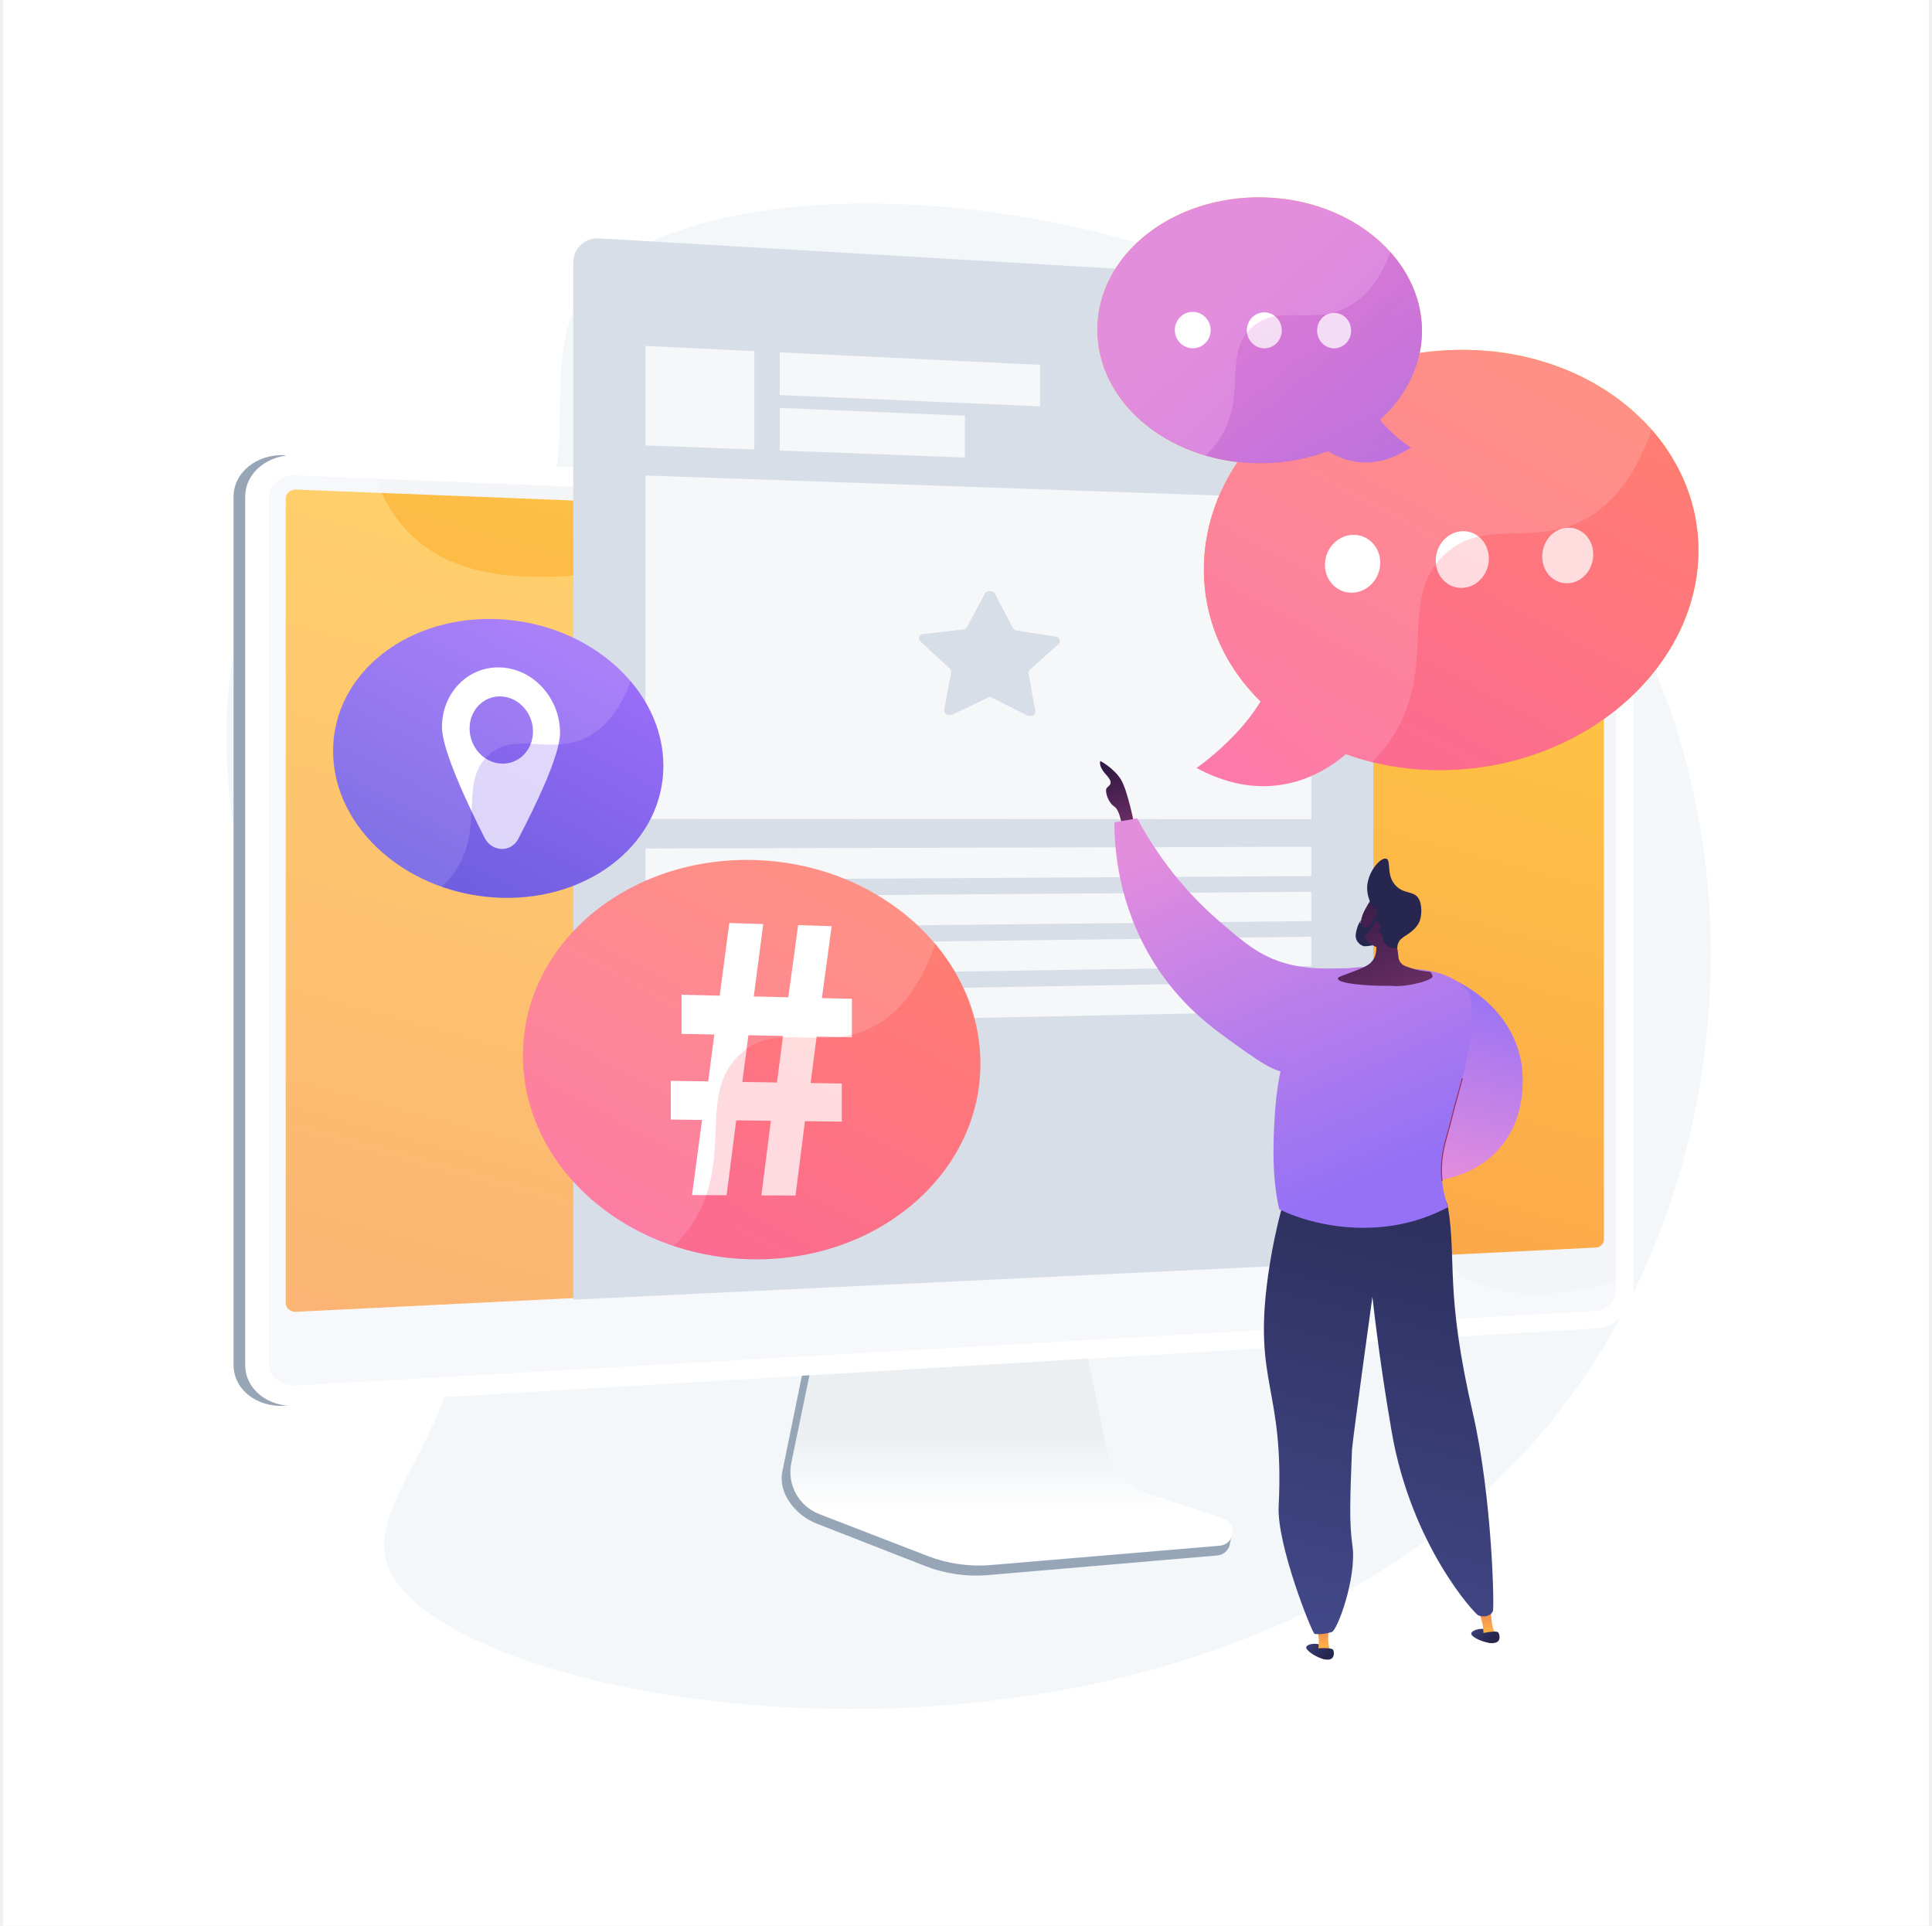
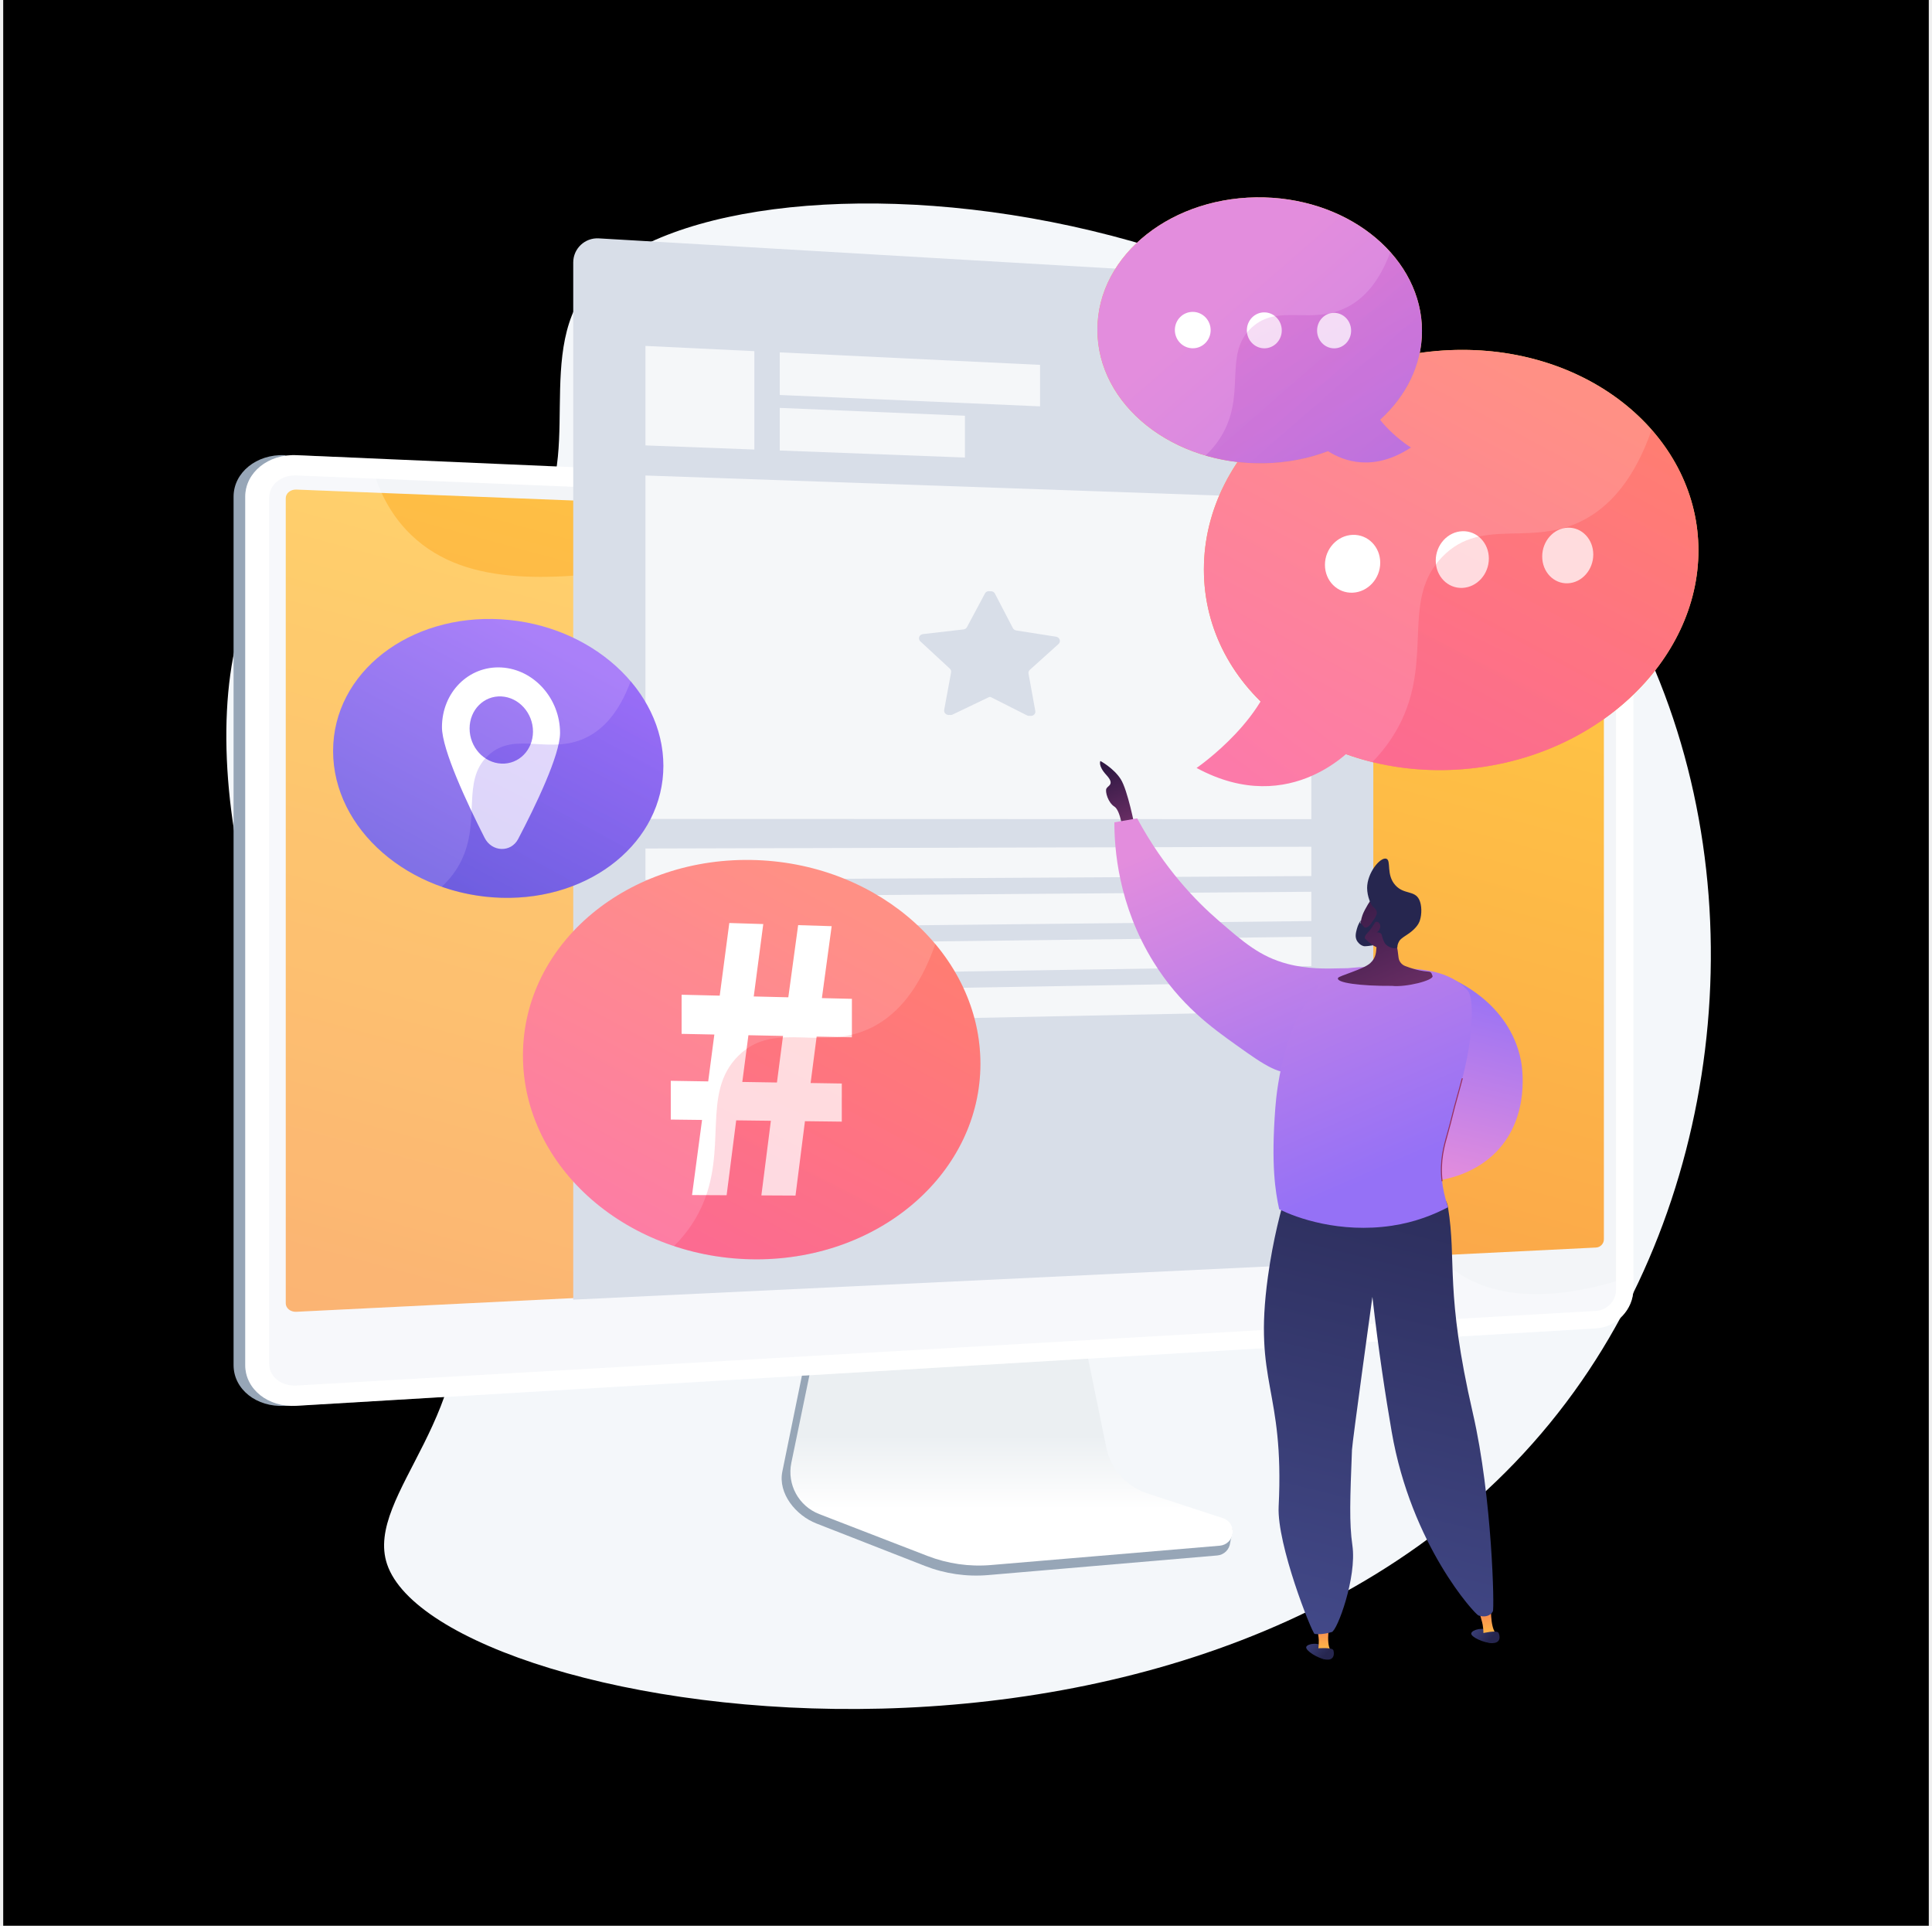
<svg xmlns="http://www.w3.org/2000/svg" width="301" height="300" viewBox="0 0 301 300" fill="none">
  <g clip-path="url(#clip0_1264_19996)">
-     <path d="M300.5 0H0.5V300H300.5V0Z" fill="white" />
+     <path d="M300.5 0H0.5V300H300.5V0Z" fill="currentColor" />
    <path d="M90.861 45.794C83.094 57.118 92.201 75.476 80.675 83.992C69.456 92.282 55.672 78.694 45.098 85.829C29.412 96.415 32.276 144.853 55.21 174.948C62.107 183.999 67.87 187.521 70.422 197.756C75.903 219.735 56.641 232.81 60.307 243.68C68.56 268.157 195.488 288.696 246.418 215.136C270.203 180.781 273.763 131.171 252.511 93.492C214.108 25.407 108.291 20.387 90.861 45.794Z" fill="#F4F7FA" />
    <path d="M178.301 234.045C175.059 232.97 172.635 230.217 171.951 226.835L167.231 203.474L126.855 204.907L121.886 229.244C121.19 232.652 123.976 236.072 127.184 237.327L144.077 243.936C147.219 245.166 150.596 245.656 153.953 245.368L189.653 242.314C190.697 242.225 191.534 241.405 191.655 240.353C191.776 239.3 192.507 238.118 191.513 237.788L178.302 234.045H178.301Z" fill="#97A6B7" />
    <path d="M178.702 232.625C175.462 231.562 173.04 228.845 172.358 225.505L167.643 202.438L128.251 203.856L123.287 227.886C122.591 231.252 124.431 234.627 127.636 235.867L144.512 242.393C147.651 243.607 151.025 244.09 154.378 243.806L190.043 240.791C191.085 240.703 191.922 239.893 192.043 238.854C192.164 237.815 191.537 236.834 190.543 236.508L178.703 232.626L178.702 232.625Z" fill="url(#paint0_linear_1264_19996)" />
    <path d="M44.351 219.001C39.972 219.262 36.39 216.421 36.39 212.668V77.37C36.39 73.616 39.972 70.718 44.351 70.907L50.288 74.892L246.841 79.68C250.055 79.819 252.658 82.53 252.658 85.722V200.791C252.658 203.984 250.055 206.736 246.841 206.928L44.351 218.999V219.001Z" fill="#97A6B7" />
    <path d="M46.171 219.001C41.792 219.262 38.21 216.421 38.21 212.668V77.37C38.21 73.616 41.792 70.718 46.171 70.907L248.661 79.68C251.876 79.819 254.479 82.53 254.479 85.722V200.791C254.479 203.984 251.876 206.736 248.661 206.928L46.171 218.999V219.001Z" fill="white" />
    <g style="mix-blend-mode:multiply" opacity="0.3">
      <path d="M248.661 82.389L46.171 74.059C43.83 73.963 41.928 75.51 41.928 77.513V212.463C41.928 214.468 43.831 215.983 46.171 215.849L248.661 204.221C250.385 204.122 251.778 202.653 251.778 200.94V85.619C251.778 83.906 250.385 82.461 248.661 82.389Z" fill="#D8DEE8" />
    </g>
    <path d="M46.171 204.355C45.26 204.4 44.517 203.802 44.517 203.022V77.614C44.517 76.834 45.26 76.229 46.171 76.265L248.661 84.284C249.333 84.311 249.88 84.876 249.88 85.544V193.071C249.88 193.74 249.333 194.311 248.661 194.344L46.171 204.354V204.355Z" fill="url(#paint1_linear_1264_19996)" />
    <g style="mix-blend-mode:soft-light" opacity="0.6">
      <path d="M227.522 198.555C210.487 188.017 222.386 158.055 203.255 143.001C183.967 127.824 156.827 146.439 143.316 130.721C133.256 119.018 145.027 104.887 135.422 93.881C120.358 76.621 81.796 100.359 64.08 83.355C61.564 80.941 59.026 77.279 57.582 71.402L46.172 70.908C41.793 70.718 38.211 73.617 38.211 77.372V212.668C38.211 216.422 41.793 219.263 46.172 219.002L248.662 206.93C251.877 206.739 254.48 203.986 254.48 200.794V198.748C241.035 203.31 232.815 201.83 227.523 198.556L227.522 198.555Z" fill="white" />
    </g>
    <path d="M213.959 196.507L89.308 202.462V40.886C89.308 38.724 91.128 37.007 93.287 37.133L210.42 43.994C212.408 44.111 213.959 45.756 213.959 47.747V196.507Z" fill="#D8DEE8" />
    <g opacity="0.75">
      <path d="M117.526 70.03L100.56 69.386V53.889L117.526 54.703V70.03Z" fill="white" />
      <path d="M162.037 63.303L121.483 61.532V54.894L162.037 56.841V63.303Z" fill="white" />
      <path d="M150.333 71.276L121.483 70.18V63.542L150.333 64.763V71.276Z" fill="white" />
      <path d="M204.303 136.473L100.56 137.076V132.184L204.303 131.909V136.473Z" fill="white" />
      <path d="M204.303 143.484L100.56 144.591V139.699L204.303 138.92V143.484Z" fill="white" />
      <path d="M204.303 150.494L100.56 152.106V147.213L204.303 145.93V150.494Z" fill="white" />
      <path d="M204.303 157.505L100.56 159.621V154.729L204.303 152.94V157.505Z" fill="white" />
      <path d="M100.56 74.076V127.577L204.303 127.612V77.702L100.56 74.076ZM164.919 100.322L160.442 104.351C160.275 104.501 160.199 104.719 160.239 104.935L161.298 110.757C161.385 111.234 160.928 111.606 160.464 111.509C160.315 111.536 160.153 111.518 159.999 111.441L154.425 108.625C154.364 108.594 154.299 108.573 154.233 108.56C154.166 108.571 154.102 108.59 154.04 108.619L148.421 111.31C148.264 111.386 148.1 111.399 147.949 111.369C147.477 111.455 147.011 111.07 147.1 110.59L148.178 104.747C148.217 104.531 148.14 104.308 147.971 104.152L143.392 99.918C142.964 99.522 143.2 98.85 143.792 98.782L150.11 98.051C150.343 98.025 150.544 97.892 150.649 97.697L153.456 92.445C153.61 92.156 153.937 92.046 154.233 92.106C154.529 92.059 154.856 92.186 155.011 92.482L157.8 97.843C157.904 98.041 158.103 98.181 158.333 98.217L164.53 99.187C165.105 99.276 165.335 99.948 164.919 100.322Z" fill="white" />
    </g>
    <path d="M51.896 116.99C51.896 129.203 63.762 139.446 78.118 139.858C92.172 140.263 103.351 131.057 103.351 119.305C103.351 107.553 92.173 97.341 78.118 96.481C63.762 95.602 51.896 104.776 51.896 116.99Z" fill="url(#paint2_linear_1264_19996)" />
    <path d="M68.856 113.278C68.856 116.789 72.762 125.114 75.497 130.513C76.63 132.75 79.603 132.851 80.729 130.699C83.433 125.537 87.254 117.63 87.254 114.167C87.254 108.822 83.18 104.262 78.118 103.98C73.018 103.696 68.856 107.858 68.856 113.278H68.856ZM73.162 113.485C73.162 110.585 75.385 108.35 78.118 108.492C80.84 108.634 83.039 111.083 83.039 113.962C83.039 116.842 80.84 119.078 78.118 118.957C75.385 118.836 73.162 116.386 73.162 113.485Z" fill="white" />
    <g style="mix-blend-mode:multiply" opacity="0.3">
      <path d="M71.845 134.128C74.97 127.81 71.811 121.676 76.032 117.708C80.293 113.702 85.79 117.855 91.656 114.733C93.909 113.533 96.406 111.157 98.256 106.116C101.457 109.877 103.351 114.451 103.351 119.306C103.351 131.058 92.173 140.264 78.118 139.859C74.856 139.766 71.721 139.163 68.822 138.143C70.254 136.814 71.199 135.435 71.845 134.129V134.128Z" fill="url(#paint3_linear_1264_19996)" />
    </g>
    <path d="M81.473 164.43C81.473 181.99 97.98 196.207 117.894 196.183C137.329 196.159 152.746 182.518 152.746 165.714C152.746 148.91 137.329 134.714 117.894 133.99C97.98 133.249 81.473 146.87 81.473 164.43Z" fill="url(#paint4_linear_1264_19996)" />
    <path d="M107.817 186.169L109.377 174.467L104.505 174.408V168.371L110.336 168.463L111.293 161.161L106.192 161.057V154.961L112.131 155.104L113.623 143.787L118.915 143.952L117.432 155.232L122.817 155.361L124.349 144.12L129.571 144.282L128.049 155.487L132.723 155.6V161.597L127.229 161.485L126.29 168.717L131.149 168.793V174.731L125.408 174.662L123.937 186.249L118.619 186.222L120.1 174.597L114.696 174.531L113.205 186.196L107.816 186.169H107.817ZM121.046 168.634L121.991 161.379L116.601 161.269L115.649 168.548L121.046 168.634Z" fill="white" />
    <g style="mix-blend-mode:multiply" opacity="0.3">
      <path d="M109.199 188.23C113.53 179.038 109.151 170.366 115.003 164.506C120.904 158.597 128.509 164.333 136.615 159.631C139.727 157.826 143.172 154.33 145.724 147.047C150.136 152.307 152.746 158.773 152.746 165.714C152.746 182.519 137.329 196.159 117.894 196.183C113.374 196.188 109.028 195.458 105.006 194.117C106.992 192.149 108.303 190.13 109.199 188.23H109.199Z" fill="url(#paint5_linear_1264_19996)" />
    </g>
    <path d="M187.564 88.719C187.564 107.619 206.061 121.513 227.841 119.833C248.552 118.235 264.611 103.009 264.611 85.754C264.611 68.5 248.552 54.509 227.841 54.505C206.061 54.501 187.564 69.818 187.564 88.718V88.719Z" fill="url(#paint6_linear_1264_19996)" />
    <path d="M187.564 88.719C187.564 107.619 206.061 121.513 227.841 119.833C248.552 118.235 264.611 103.009 264.611 85.754C264.611 68.5 248.552 54.509 227.841 54.505C206.061 54.501 187.564 69.818 187.564 88.718V88.719Z" fill="url(#paint7_linear_1264_19996)" />
    <path d="M211.194 116.018C211.194 116.018 201.329 127.704 186.424 119.633C186.424 119.633 198.427 111.427 198.95 101.757L211.194 116.018Z" fill="url(#paint8_linear_1264_19996)" />
    <path d="M240.271 86.691C240.271 89.093 242.065 90.962 244.268 90.866C246.46 90.771 248.227 88.764 248.227 86.384C248.227 84.004 246.46 82.134 244.268 82.207C242.065 82.28 240.271 84.287 240.271 86.691Z" fill="white" />
    <path d="M206.422 87.992C206.422 90.492 208.365 92.435 210.75 92.33C213.122 92.227 215.035 90.137 215.035 87.661C215.035 85.185 213.122 83.242 210.75 83.321C208.365 83.4 206.422 85.492 206.422 87.992Z" fill="white" />
    <path d="M223.684 87.328C223.684 89.779 225.55 91.684 227.841 91.584C230.12 91.485 231.958 89.437 231.958 87.011C231.958 84.584 230.12 82.677 227.841 82.753C225.55 82.829 223.684 84.878 223.684 87.328Z" fill="white" />
    <g style="mix-blend-mode:multiply" opacity="0.3">
      <path d="M218.403 112.148C223.119 102.131 218.352 93.279 224.716 86.734C231.085 80.184 239.22 85.746 247.801 80.391C251.071 78.35 254.678 74.552 257.337 66.91C261.916 72.116 264.612 78.627 264.612 85.754C264.612 103.009 248.553 118.235 227.842 119.833C222.95 120.211 218.217 119.799 213.812 118.712C215.99 116.467 217.425 114.227 218.403 112.149V112.148Z" fill="url(#paint9_linear_1264_19996)" />
    </g>
    <path d="M170.971 51.366C170.971 63.142 182.807 72.453 196.985 72.17C210.719 71.896 221.54 62.668 221.54 51.552C221.54 40.435 210.719 31.128 196.985 30.753C182.807 30.366 170.971 39.589 170.971 51.367V51.366Z" fill="url(#paint10_linear_1264_19996)" />
    <path d="M215.013 65.4C219.078 61.724 221.54 56.853 221.54 51.552C221.54 40.435 210.719 31.128 196.985 30.753C182.807 30.366 170.971 39.589 170.971 51.367C170.971 63.144 182.807 72.454 196.985 72.171C200.533 72.1 203.885 71.43 206.907 70.287C209.301 71.821 213.947 73.569 219.815 69.717C219.815 69.717 217.121 68.055 215.013 65.401V65.4Z" fill="url(#paint11_linear_1264_19996)" />
    <path d="M205.198 51.492C205.198 53.023 206.391 54.265 207.857 54.266C209.319 54.266 210.501 53.033 210.501 51.511C210.501 49.989 209.319 48.747 207.857 48.737C206.391 48.727 205.198 49.96 205.198 51.492Z" fill="white" />
    <path d="M183.039 51.41C183.039 52.981 184.293 54.255 185.836 54.256C187.373 54.256 188.616 52.992 188.616 51.431C188.616 49.869 187.374 48.596 185.836 48.585C184.293 48.575 183.039 49.839 183.039 51.41V51.41Z" fill="white" />
    <path d="M194.258 51.451C194.258 53.002 195.481 54.261 196.985 54.261C198.485 54.261 199.696 53.012 199.696 51.471C199.696 49.93 198.485 48.671 196.985 48.662C195.481 48.651 194.258 49.901 194.258 51.451Z" fill="white" />
    <path style="mix-blend-mode:multiply" opacity="0.3" d="M215.013 65.4C219.078 61.724 221.54 56.853 221.54 51.551C221.54 46.96 219.713 42.701 216.62 39.252C214.829 44.096 212.407 46.443 210.216 47.666C204.499 50.861 199.119 47.114 194.934 51.102C190.774 55.065 193.888 60.801 190.808 66.982C190.171 68.261 189.236 69.625 187.821 70.964C190.686 71.806 193.777 72.234 196.985 72.17C200.533 72.099 203.885 71.429 206.907 70.286C209.301 71.82 213.947 73.568 219.815 69.716C219.815 69.716 217.121 68.054 215.013 65.4Z" fill="url(#paint12_linear_1264_19996)" />
    <path d="M176.802 128.837C176.802 128.837 175.7 123.08 174.597 121.365C173.495 119.65 171.438 118.548 171.438 118.548C171.438 118.548 171.009 119.253 172.374 120.738C173.739 122.222 172.601 122.369 172.374 122.847C172.147 123.325 172.637 125.039 173.617 125.652C174.597 126.265 174.964 129.603 174.964 129.603L176.801 128.837H176.802Z" fill="url(#paint13_linear_1264_19996)" />
    <path d="M173.617 128.102C174.801 127.898 175.985 127.694 177.169 127.49C181.407 135.346 186.372 140.396 189.752 143.327C193.747 146.792 196.326 149.028 200.564 150.15C206.824 151.807 212.232 149.862 212.935 151.62C213.278 152.48 212.087 153.41 210.179 155.693C204.624 162.34 205.149 165.914 202.095 166.901C199.572 167.716 197.032 165.963 192.725 162.889C188.806 160.094 183.893 156.588 179.742 149.906C174.173 140.942 173.615 132.123 173.617 128.103V128.102Z" fill="url(#paint14_linear_1264_19996)" />
    <path d="M225.797 152.334C226.373 152.552 235.152 156.043 236.956 165.206C237.101 165.946 238.512 173.818 233.173 179.379C227.187 185.615 215.659 185.461 211.084 180.248C210.016 179.032 209.454 177.684 209.138 176.552L210.344 173.349C211.815 171.574 213.818 171.152 214.888 170.889C217.525 170.239 219.515 171.414 221.026 170.142C221.861 169.438 222.028 168.426 222.176 167.521C222.681 164.44 220.942 162.543 220.815 160.643C220.72 159.223 220.223 156.111 222.077 154.081C223.251 152.797 224.877 152.446 225.796 152.334H225.797Z" fill="url(#paint15_linear_1264_19996)" />
    <path d="M229.217 254.451C229.32 253.887 231.141 253.376 232.043 254.132C232.491 254.507 232.799 255.267 232.541 255.611C232.446 255.735 232.833 255.955 232.462 255.96C231.236 255.974 229.115 255.011 229.217 254.451Z" fill="url(#paint16_linear_1264_19996)" />
    <path d="M231.126 254.657L233 254.392C232.132 253.347 232.292 250.019 232.292 250.019L230.3 250.464C230.3 250.464 230.527 251.378 230.913 252.725C231.046 253.186 231.104 253.908 231.126 254.657H231.126Z" fill="url(#paint17_linear_1264_19996)" />
    <path d="M230.961 254.425C230.961 254.425 233.216 253.905 233.46 254.353C233.704 254.801 233.894 255.999 232.462 255.96C231.031 255.921 230.834 254.805 230.961 254.425Z" fill="url(#paint18_linear_1264_19996)" />
    <path d="M203.511 256.566C203.691 256.022 205.567 255.772 206.354 256.646C206.745 257.08 206.944 257.876 206.64 258.18C206.529 258.29 206.881 258.562 206.513 258.514C205.296 258.357 203.332 257.107 203.512 256.566H203.511Z" fill="url(#paint19_linear_1264_19996)" />
    <path d="M205.373 257.037H207.266C206.552 255.881 207.177 252.608 207.177 252.608L205.142 252.77C205.142 252.77 205.239 253.707 205.433 255.095C205.499 255.57 205.457 256.293 205.373 257.038V257.037Z" fill="url(#paint20_linear_1264_19996)" />
    <path d="M200.469 185.485C199.592 188.379 198.341 193.052 197.535 198.912C195.237 215.63 200.122 216.164 199.21 234.689C198.919 240.603 204.333 254.239 204.811 254.539C205.042 254.562 205.292 254.577 205.559 254.569C206.03 254.554 206.695 254.482 207.466 254.251C208.324 254.103 211.416 245.728 210.699 240.748C210.192 237.224 210.339 233.442 210.633 225.877C210.68 224.651 213.816 202.029 213.816 202.029C214.77 210.402 215.868 217.517 216.819 223.033C219.874 240.756 229.81 251.482 230.328 251.654C230.431 251.696 231.363 252.034 232.125 251.531C232.465 251.307 232.58 251.019 232.58 251.019C232.846 250.812 232.501 233.326 229.47 220.166C225.071 201.066 226.987 196.597 225.593 188.065C224.387 180.683 200.468 185.486 200.468 185.486L200.469 185.485Z" fill="url(#paint21_linear_1264_19996)" />
    <path d="M218.237 150.843C215.316 150.757 208.604 149.726 204.907 153.053C204.842 153.11 205.6 153.515 205.227 153.952C204.881 154.358 203.693 155.778 202.617 157.697C201.836 159.088 201.133 160.709 200.423 163.124C199.17 167.384 198.811 171.011 198.691 172.592C198.015 181.481 198.685 185.581 199.293 188.37C201.933 189.726 208.738 192.154 216.844 190.947C220.546 190.397 223.51 189.164 225.595 188.065C223.491 181.695 225.142 178.287 225.92 175.146C227.03 170.666 227.048 171.005 227.962 167.447C229.47 161.576 229.718 155.576 228.682 154.349C225.887 151.038 220.852 150.92 218.238 150.842L218.237 150.843Z" fill="url(#paint22_linear_1264_19996)" />
    <path d="M205.241 256.785C205.241 256.785 207.547 256.586 207.726 257.063C207.904 257.54 207.925 258.753 206.513 258.514C205.101 258.276 205.061 257.143 205.241 256.785Z" fill="url(#paint23_linear_1264_19996)" />
    <path d="M212.101 145.371C211.621 143.66 212.46 142.076 212.645 141.734C213.42 140.305 213.619 140.11 213.988 139.862L214.502 139.545C214.502 139.545 214.532 139.533 214.563 139.522C214.893 139.405 216.017 139.371 216.244 139.419C216.971 139.575 217.746 142.537 217.525 146.727C217.555 146.886 217.584 147.048 217.613 147.21C217.727 147.871 217.818 148.52 217.888 149.154C217.956 149.76 218.359 150.277 218.93 150.493C222.795 151.951 222.787 150.786 223.187 152.042C223.405 152.725 219.016 153.831 216.857 153.581C211.998 153.617 208.046 153.1 208.471 152.335C208.66 151.995 212.425 151.012 213.483 150.037C214.453 149.144 214.373 148.222 214.453 147.562C214.16 147.409 212.455 146.631 212.102 145.371H212.101Z" fill="url(#paint24_linear_1264_19996)" />
    <path d="M212.995 138.354C212.999 139.652 213.611 141.038 213.922 141.261C213.963 141.29 214.189 141.468 214.392 141.774C214.419 141.815 214.444 141.865 214.466 141.928C214.75 142.745 213.449 143.708 213.701 144.075C213.882 144.34 214.766 143.985 214.871 144.215C214.97 144.43 214.236 144.878 214.348 145.136C214.433 145.331 214.885 145.153 215.17 145.452C215.312 145.601 215.27 145.719 215.42 146.174C215.505 146.431 215.625 146.713 215.717 146.87C216.166 147.632 217.436 147.911 217.681 147.605C217.749 147.52 217.69 147.449 217.76 147.164C217.76 147.164 217.825 146.899 218.008 146.594C218.271 146.157 218.905 145.845 219.545 145.384C220.731 144.53 221.053 143.803 221.15 143.557C221.184 143.47 221.205 143.404 221.221 143.356C221.529 142.399 221.53 140.994 221.1 140.13C220.38 138.683 218.754 139.37 217.424 137.936C215.889 136.281 216.803 134.019 215.97 133.769C215.053 133.493 212.986 135.954 212.993 138.354H212.995Z" fill="#26264F" />
    <path d="M214.167 143.77C214.485 143.332 215.044 143.743 215.048 144.309C215.051 144.875 214.503 145.462 213.971 145.351C213.44 145.239 213.739 144.359 214.167 143.77Z" fill="url(#paint25_linear_1264_19996)" />
    <path d="M224.664 184.033C224.623 184.033 224.588 184.002 224.583 183.961C224.234 180.821 224.882 178.547 225.455 176.542C225.595 176.053 225.726 175.591 225.84 175.129C226.471 172.584 226.747 171.601 227.04 170.56C227.23 169.884 227.426 169.186 227.73 168.017C227.742 167.975 227.785 167.948 227.829 167.959C227.873 167.97 227.898 168.015 227.887 168.059C227.582 169.228 227.386 169.928 227.196 170.604C226.904 171.643 226.627 172.625 225.997 175.167C225.882 175.632 225.75 176.096 225.61 176.586C225.042 178.577 224.398 180.834 224.743 183.942C224.748 183.987 224.716 184.027 224.671 184.032C224.668 184.032 224.665 184.032 224.662 184.032L224.664 184.033Z" fill="#9B305E" />
    <path d="M214.425 142.824L213.687 143.784C213.687 143.784 212.891 144.959 212.427 144.316C212.048 143.789 211.949 143.801 211.926 143.823C211.922 143.827 211.92 143.834 211.919 143.834C211.913 143.832 211.975 143.572 212.031 143.343C211.834 143.625 211.563 144.082 211.399 144.698C211.24 145.296 211.069 145.936 211.406 146.551C211.426 146.586 211.798 147.24 212.492 147.399C212.492 147.399 212.764 147.461 213.917 147.258C213.917 147.258 212.657 146.344 212.638 146.127C212.585 145.537 213.405 145.217 214.013 144.006C214.248 143.539 214.364 143.116 214.425 142.824Z" fill="#26264F" />
  </g>
  <defs>
    <linearGradient id="paint0_linear_1264_19996" x1="157.598" y1="212.589" x2="157.598" y2="235.102" gradientUnits="userSpaceOnUse">
      <stop offset="0.49" stop-color="#EBEFF2" />
      <stop offset="1" stop-color="white" />
    </linearGradient>
    <linearGradient id="paint1_linear_1264_19996" x1="162.064" y1="80.909" x2="85.103" y2="362.722" gradientUnits="userSpaceOnUse">
      <stop stop-color="#FFC444" />
      <stop offset="1" stop-color="#F36F56" />
    </linearGradient>
    <linearGradient id="paint2_linear_1264_19996" x1="86.979" y1="100.778" x2="52.353" y2="164.998" gradientUnits="userSpaceOnUse">
      <stop stop-color="#AA80F9" />
      <stop offset="1" stop-color="#6165D7" />
    </linearGradient>
    <linearGradient id="paint3_linear_1264_19996" x1="97.052" y1="105.386" x2="63.397" y2="172.923" gradientUnits="userSpaceOnUse">
      <stop stop-color="#AA80F9" />
      <stop offset="1" stop-color="#6165D7" />
    </linearGradient>
    <linearGradient id="paint4_linear_1264_19996" x1="130.586" y1="140.048" x2="80.699" y2="232.572" gradientUnits="userSpaceOnUse">
      <stop stop-color="#FF9085" />
      <stop offset="1" stop-color="#FB6FBB" />
    </linearGradient>
    <linearGradient id="paint5_linear_1264_19996" x1="144.555" y1="146.278" x2="96.003" y2="243.708" gradientUnits="userSpaceOnUse">
      <stop stop-color="#FF9085" />
      <stop offset="1" stop-color="#FB6FBB" />
    </linearGradient>
    <linearGradient id="paint6_linear_1264_19996" x1="240.782" y1="59.919" x2="186.316" y2="160.938" gradientUnits="userSpaceOnUse">
      <stop stop-color="#FFC444" />
      <stop offset="1" stop-color="#F36F56" />
    </linearGradient>
    <linearGradient id="paint7_linear_1264_19996" x1="240.782" y1="59.919" x2="186.316" y2="160.938" gradientUnits="userSpaceOnUse">
      <stop stop-color="#FF9085" />
      <stop offset="1" stop-color="#FB6FBB" />
    </linearGradient>
    <linearGradient id="paint8_linear_1264_19996" x1="244.027" y1="57.648" x2="170.361" y2="154.552" gradientUnits="userSpaceOnUse">
      <stop stop-color="#FF9085" />
      <stop offset="1" stop-color="#FB6FBB" />
    </linearGradient>
    <linearGradient id="paint9_linear_1264_19996" x1="256.068" y1="66.073" x2="203.099" y2="172.369" gradientUnits="userSpaceOnUse">
      <stop stop-color="#FF9085" />
      <stop offset="1" stop-color="#FB6FBB" />
    </linearGradient>
    <linearGradient id="paint10_linear_1264_19996" x1="205.459" y1="34.364" x2="171.378" y2="97.575" gradientUnits="userSpaceOnUse">
      <stop stop-color="#FFC444" />
      <stop offset="1" stop-color="#F36F56" />
    </linearGradient>
    <linearGradient id="paint11_linear_1264_19996" x1="191.213" y1="45.699" x2="282.081" y2="149.922" gradientUnits="userSpaceOnUse">
      <stop stop-color="#E38DDD" />
      <stop offset="1" stop-color="#9571F6" />
    </linearGradient>
    <linearGradient id="paint12_linear_1264_19996" x1="199.051" y1="47.917" x2="222.253" y2="94.479" gradientUnits="userSpaceOnUse">
      <stop stop-color="#E38DDD" />
      <stop offset="1" stop-color="#9571F6" />
    </linearGradient>
    <linearGradient id="paint13_linear_1264_19996" x1="172.313" y1="119.825" x2="177.943" y2="132.783" gradientUnits="userSpaceOnUse">
      <stop stop-color="#311944" />
      <stop offset="1" stop-color="#893976" />
    </linearGradient>
    <linearGradient id="paint14_linear_1264_19996" x1="186.711" y1="129.134" x2="209.55" y2="181.699" gradientUnits="userSpaceOnUse">
      <stop stop-color="#E38DDD" />
      <stop offset="1" stop-color="#9571F6" />
    </linearGradient>
    <linearGradient id="paint15_linear_1264_19996" x1="220.964" y1="182.536" x2="228.549" y2="152.195" gradientUnits="userSpaceOnUse">
      <stop stop-color="#E38DDD" />
      <stop offset="1" stop-color="#9571F6" />
    </linearGradient>
    <linearGradient id="paint16_linear_1264_19996" x1="228.222" y1="252.818" x2="232.233" y2="255.483" gradientUnits="userSpaceOnUse">
      <stop stop-color="#444B8C" />
      <stop offset="1" stop-color="#26264F" />
    </linearGradient>
    <linearGradient id="paint17_linear_1264_19996" x1="232.107" y1="255.51" x2="231.229" y2="249.303" gradientUnits="userSpaceOnUse">
      <stop stop-color="#FFC444" />
      <stop offset="1" stop-color="#F36F56" />
    </linearGradient>
    <linearGradient id="paint18_linear_1264_19996" x1="228.523" y1="252.365" x2="232.534" y2="255.03" gradientUnits="userSpaceOnUse">
      <stop stop-color="#444B8C" />
      <stop offset="1" stop-color="#26264F" />
    </linearGradient>
    <linearGradient id="paint19_linear_1264_19996" x1="202.737" y1="254.813" x2="206.336" y2="258.013" gradientUnits="userSpaceOnUse">
      <stop stop-color="#444B8C" />
      <stop offset="1" stop-color="#26264F" />
    </linearGradient>
    <linearGradient id="paint20_linear_1264_19996" x1="206.204" y1="258.02" x2="206.204" y2="251.751" gradientUnits="userSpaceOnUse">
      <stop stop-color="#FFC444" />
      <stop offset="1" stop-color="#F36F56" />
    </linearGradient>
    <linearGradient id="paint21_linear_1264_19996" x1="205.908" y1="260.894" x2="229.372" y2="166.159" gradientUnits="userSpaceOnUse">
      <stop stop-color="#444B8C" />
      <stop offset="1" stop-color="#26264F" />
    </linearGradient>
    <linearGradient id="paint22_linear_1264_19996" x1="193.283" y1="123.641" x2="218.44" y2="181.542" gradientUnits="userSpaceOnUse">
      <stop stop-color="#E38DDD" />
      <stop offset="1" stop-color="#9571F6" />
    </linearGradient>
    <linearGradient id="paint23_linear_1264_19996" x1="203.099" y1="254.406" x2="206.698" y2="257.606" gradientUnits="userSpaceOnUse">
      <stop stop-color="#444B8C" />
      <stop offset="1" stop-color="#26264F" />
    </linearGradient>
    <linearGradient id="paint24_linear_1264_19996" x1="209.684" y1="138.171" x2="221.652" y2="165.631" gradientUnits="userSpaceOnUse">
      <stop stop-color="#311944" />
      <stop offset="1" stop-color="#893976" />
    </linearGradient>
    <linearGradient id="paint25_linear_1264_19996" x1="211.208" y1="137.35" x2="223.72" y2="166.058" gradientUnits="userSpaceOnUse">
      <stop stop-color="#311944" />
      <stop offset="1" stop-color="#893976" />
    </linearGradient>
    <clipPath id="clip0_1264_19996">
      <rect width="300" height="300" fill="white" transform="translate(0.5)" />
    </clipPath>
  </defs>
</svg>
